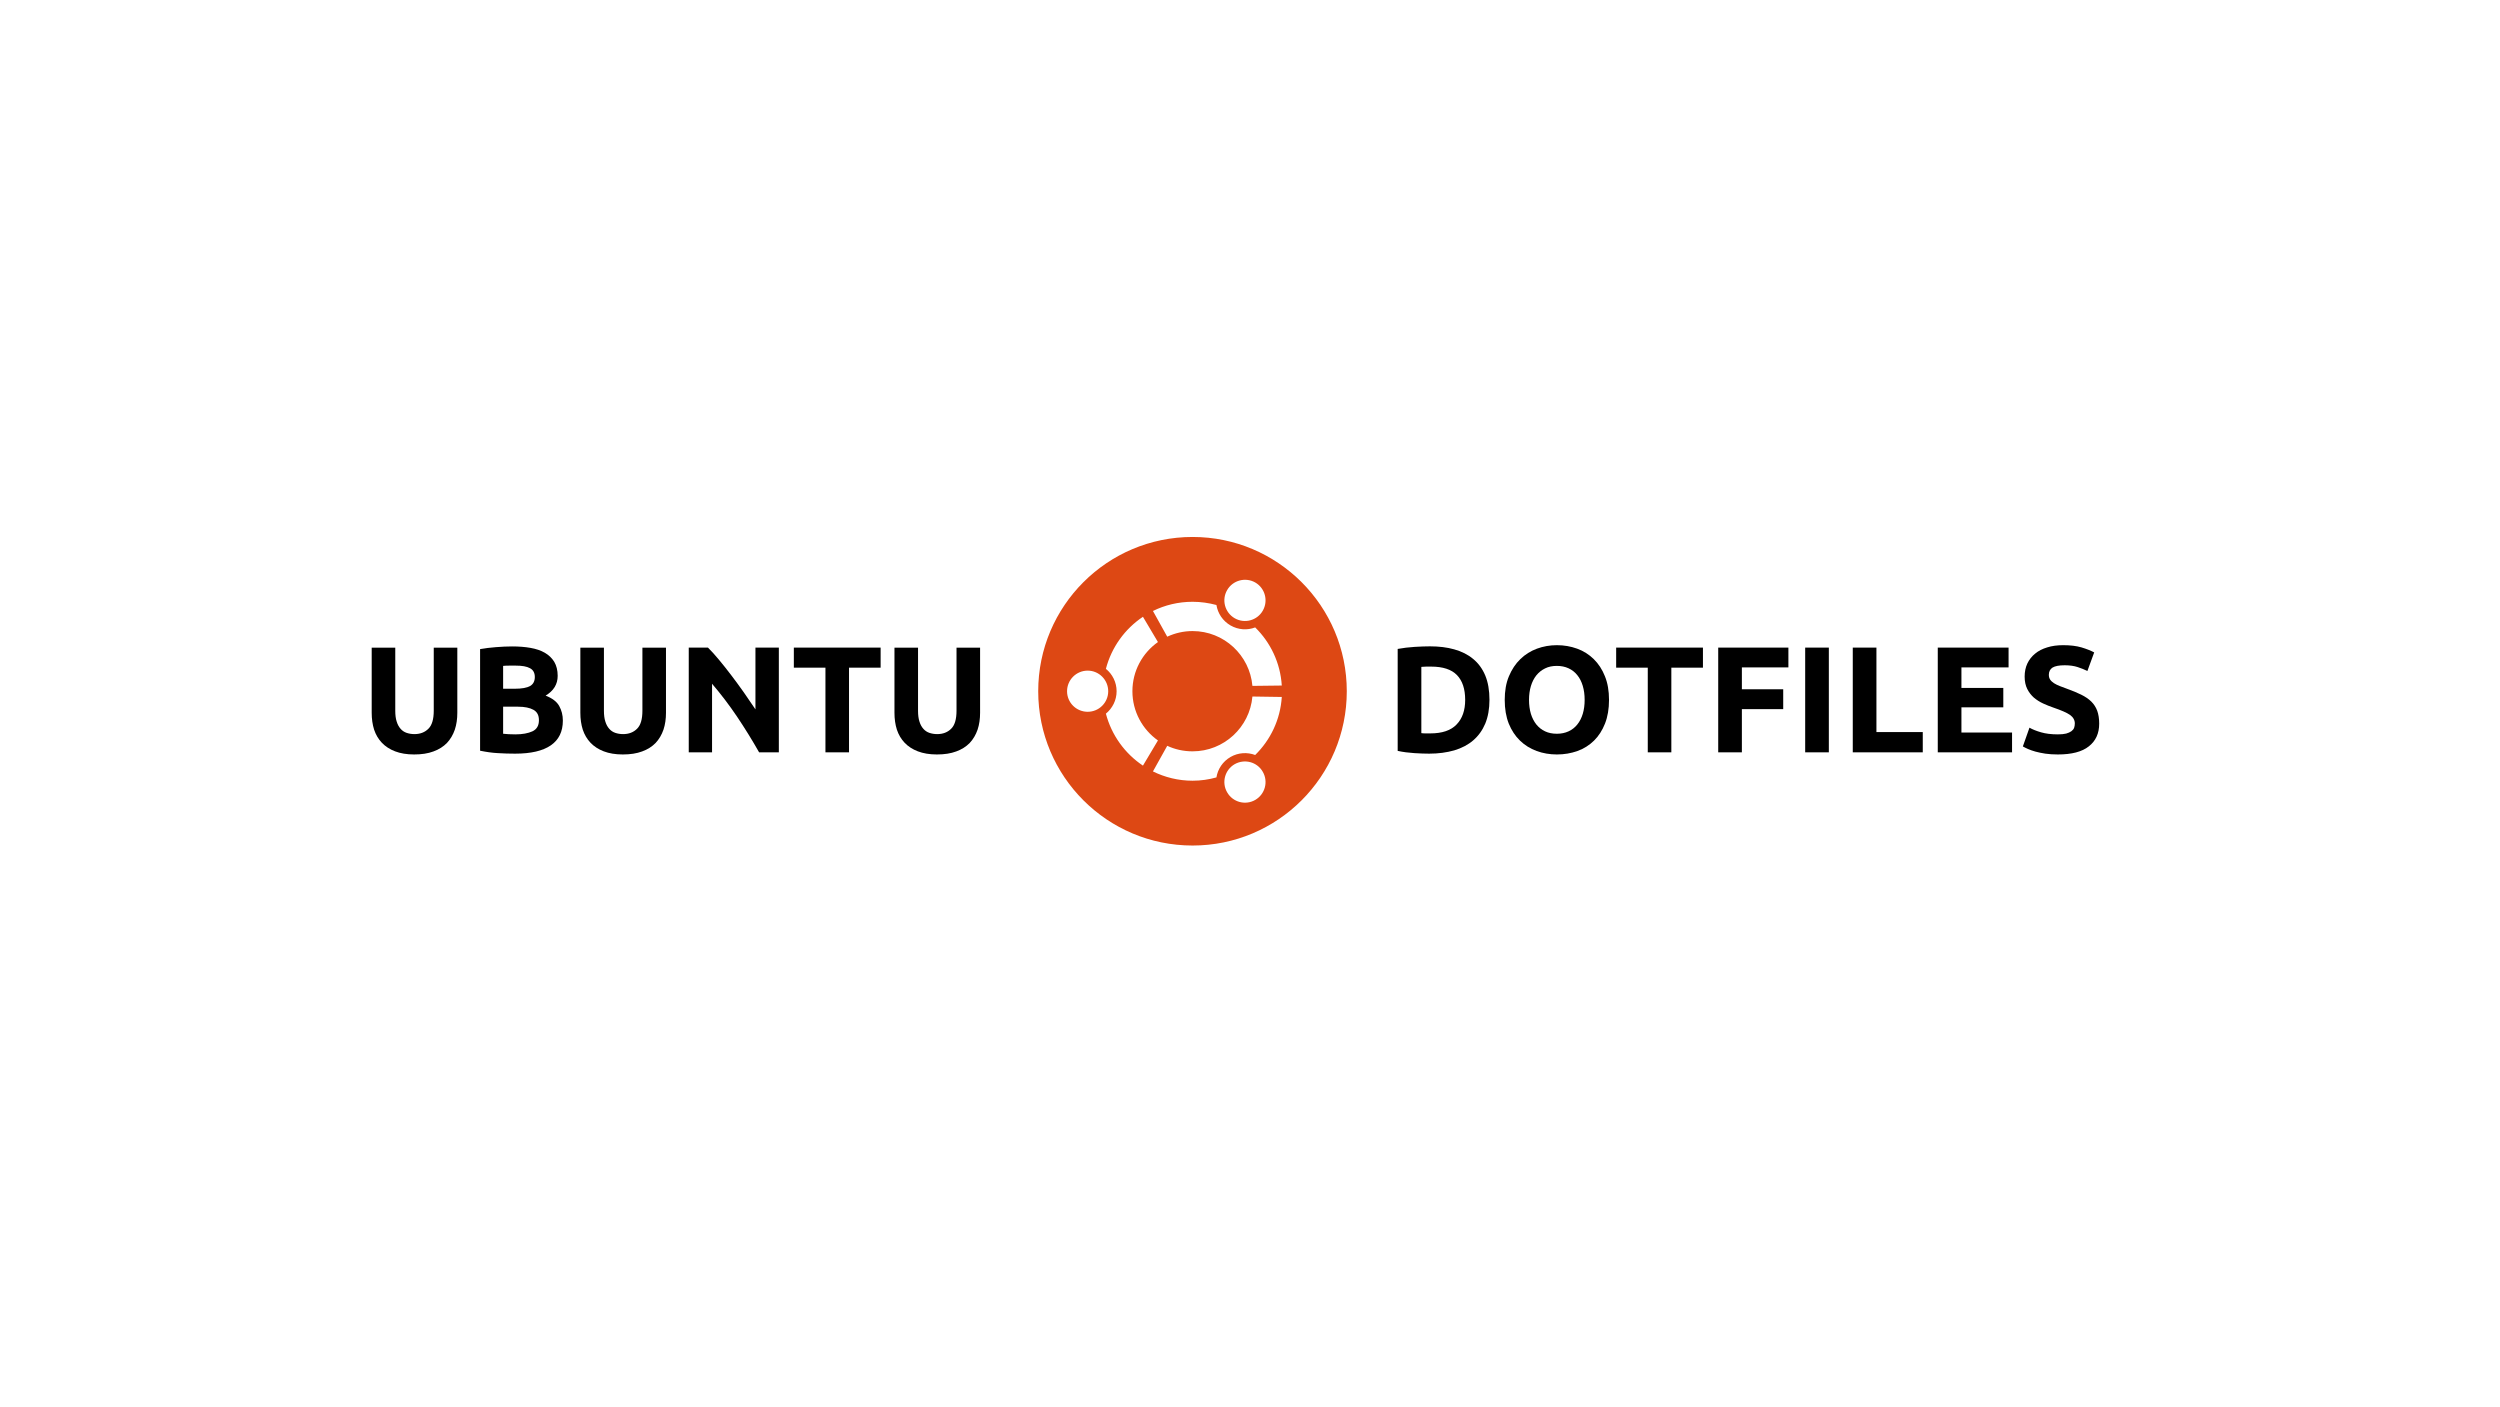
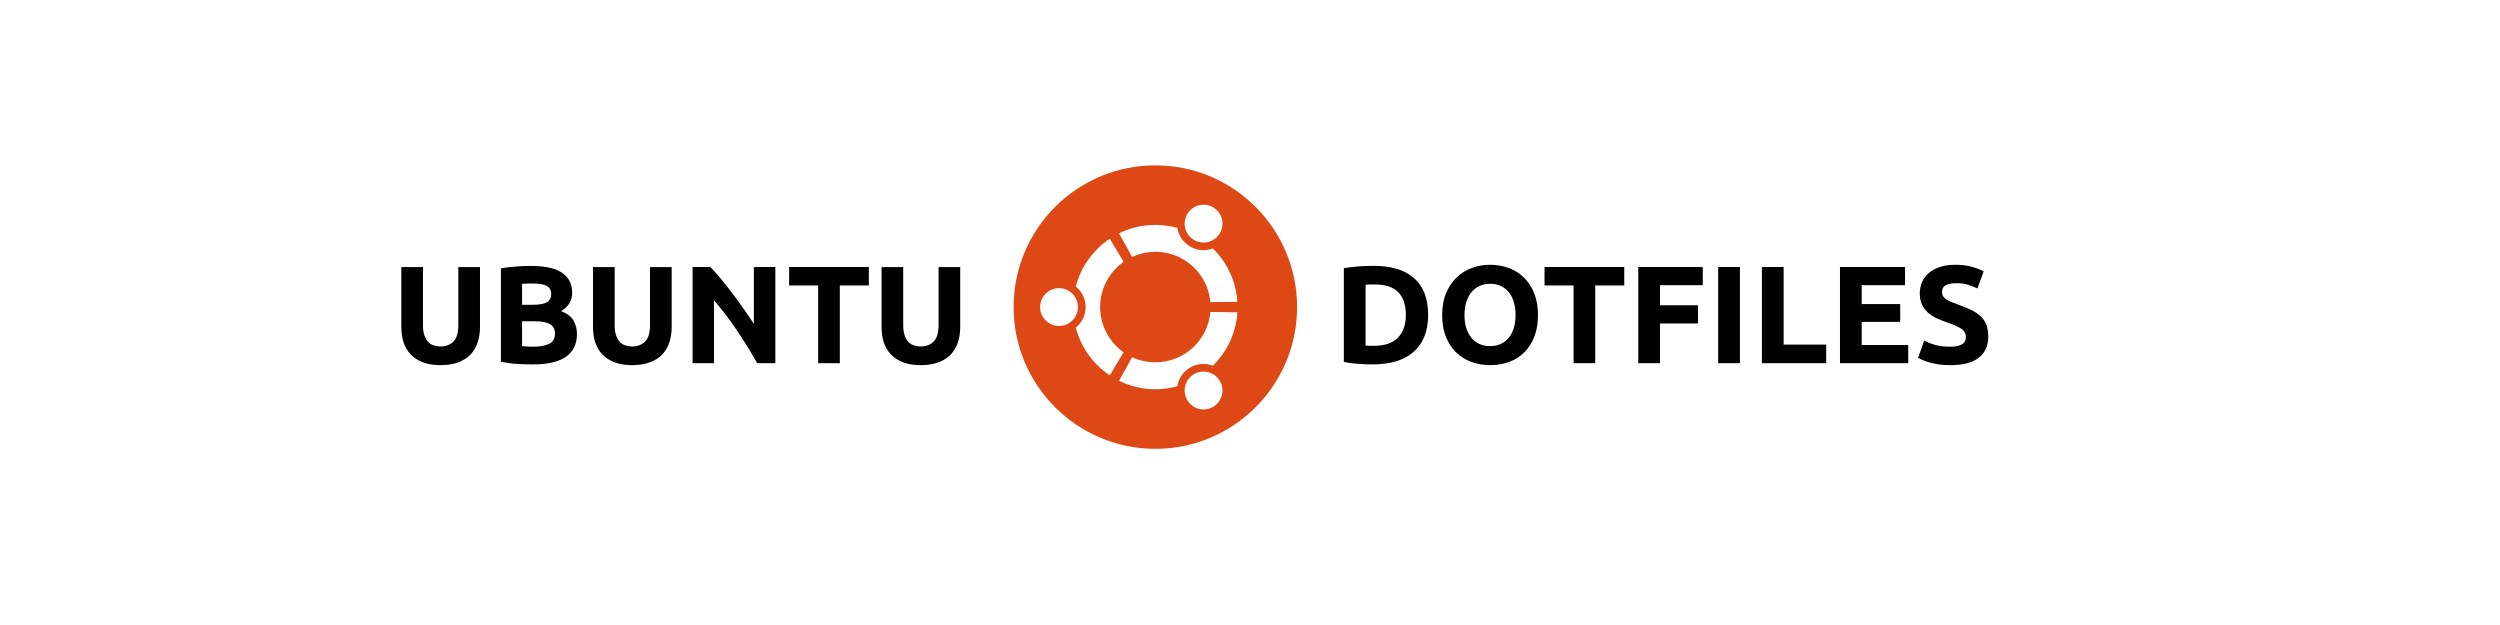
- <svg xmlns="http://www.w3.org/2000/svg" xmlns:ns1="http://xml.openoffice.org/svg/export" version="1.2" viewBox="0 0 28000 15750" preserveAspectRatio="xMidYMid" fill-rule="evenodd" stroke-width="28.222" stroke-linejoin="round" xml:space="preserve">
+ <svg xmlns="http://www.w3.org/2000/svg" xmlns:ns1="http://xml.openoffice.org/svg/export" version="1.2" width="304.8mm" height="76.2mm" viewBox="0 0 30480 7620" preserveAspectRatio="xMidYMid" fill-rule="evenodd" stroke-width="28.222" stroke-linejoin="round" xml:space="preserve">
  <defs class="ClipPathGroup">
    <clipPath id="presentation_clip_path" clipPathUnits="userSpaceOnUse">
-       <rect x="0" y="0" width="28000" height="15750" />
+       <rect x="0" y="0" width="30480" height="7620" />
    </clipPath>
    <clipPath id="presentation_clip_path_shrink" clipPathUnits="userSpaceOnUse">
-       <rect x="28" y="15" width="27944" height="15719" />
+       <rect x="30" y="7" width="30420" height="7605" />
    </clipPath>
  </defs>
  <defs class="TextShapeIndex">
    <g ns1:slide="id1" ns1:id-list="id3 id4 id5 id6 id7 id8 id9 id10 id11 id12 id13 id14 id15 id16 id17 id18" />
  </defs>
  <defs class="EmbeddedBulletChars">
    <g id="bullet-char-template-57356" transform="scale(0.0004882812,-0.0004882812)">
      <path d="M 580,1141 L 1163,571 580,0 -4,571 580,1141 Z" />
    </g>
    <g id="bullet-char-template-57354" transform="scale(0.0004882812,-0.0004882812)">
      <path d="M 8,1128 L 1137,1128 1137,0 8,0 8,1128 Z" />
    </g>
    <g id="bullet-char-template-10146" transform="scale(0.0004882812,-0.0004882812)">
      <path d="M 174,0 L 602,739 174,1481 1456,739 174,0 Z M 1358,739 L 309,1346 659,739 1358,739 Z" />
    </g>
    <g id="bullet-char-template-10132" transform="scale(0.0004882812,-0.0004882812)">
      <path d="M 2015,739 L 1276,0 717,0 1260,543 174,543 174,936 1260,936 717,1481 1274,1481 2015,739 Z" />
    </g>
    <g id="bullet-char-template-10007" transform="scale(0.0004882812,-0.0004882812)">
      <path d="M 0,-2 C -7,14 -16,27 -25,37 L 356,567 C 262,823 215,952 215,954 215,979 228,992 255,992 264,992 276,990 289,987 310,991 331,999 354,1012 L 381,999 492,748 772,1049 836,1024 860,1049 C 881,1039 901,1025 922,1006 886,937 835,863 770,784 769,783 710,716 594,584 L 774,223 C 774,196 753,168 711,139 L 727,119 C 717,90 699,76 672,76 641,76 570,178 457,381 L 164,-76 C 142,-110 111,-127 72,-127 30,-127 9,-110 8,-76 1,-67 -2,-52 -2,-32 -2,-23 -1,-13 0,-2 Z" />
    </g>
    <g id="bullet-char-template-10004" transform="scale(0.0004882812,-0.0004882812)">
      <path d="M 285,-33 C 182,-33 111,30 74,156 52,228 41,333 41,471 41,549 55,616 82,672 116,743 169,778 240,778 293,778 328,747 346,684 L 369,508 C 377,444 397,411 428,410 L 1163,1116 C 1174,1127 1196,1133 1229,1133 1271,1133 1292,1118 1292,1087 L 1292,965 C 1292,929 1282,901 1262,881 L 442,47 C 390,-6 338,-33 285,-33 Z" />
    </g>
    <g id="bullet-char-template-9679" transform="scale(0.0004882812,-0.0004882812)">
      <path d="M 813,0 C 632,0 489,54 383,161 276,268 223,411 223,592 223,773 276,916 383,1023 489,1130 632,1184 813,1184 992,1184 1136,1130 1245,1023 1353,916 1407,772 1407,592 1407,412 1353,268 1245,161 1136,54 992,0 813,0 Z" />
    </g>
    <g id="bullet-char-template-8226" transform="scale(0.0004882812,-0.0004882812)">
      <path d="M 346,457 C 273,457 209,483 155,535 101,586 74,649 74,723 74,796 101,859 155,911 209,963 273,989 346,989 419,989 480,963 531,910 582,859 608,796 608,723 608,648 583,586 532,535 482,483 420,457 346,457 Z" />
    </g>
    <g id="bullet-char-template-8211" transform="scale(0.0004882812,-0.0004882812)">
      <path d="M -4,459 L 1135,459 1135,606 -4,606 -4,459 Z" />
    </g>
    <g id="bullet-char-template-61548" transform="scale(0.0004882812,-0.0004882812)">
      <path d="M 173,740 C 173,903 231,1043 346,1159 462,1274 601,1332 765,1332 928,1332 1067,1274 1183,1159 1299,1043 1357,903 1357,740 1357,577 1299,437 1183,322 1067,206 928,148 765,148 601,148 462,206 346,322 231,437 173,577 173,740 Z" />
    </g>
  </defs>
  <g>
    <g id="id2" class="Master_Slide">
      <g id="bg-id2" class="Background" />
      <g id="bo-id2" class="BackgroundObjects" />
    </g>
  </g>
  <g class="SlideGroup">
    <g>
      <g id="container-id1">
        <g id="id1" class="Slide" clip-path="url(#presentation_clip_path)">
          <g class="Page">
            <g class="Group">
              <g class="com.sun.star.drawing.ClosedBezierShape">
                <g id="id3">
-                   <rect class="BoundingBox" stroke="none" fill="none" x="4162" y="7253" width="962" height="1199" />
-                   <path fill="rgb(0,0,0)" stroke="none" d="M 4638,8450 C 4556,8450 4485,8438 4425,8415 4365,8392 4316,8360 4277,8319 4238,8278 4209,8229 4190,8172 4172,8115 4163,8052 4163,7983 L 4163,7254 4427,7254 4427,7961 C 4427,8008 4432,8049 4443,8082 4453,8115 4468,8142 4487,8163 4505,8184 4528,8199 4554,8208 4581,8217 4610,8222 4642,8222 4706,8222 4758,8202 4798,8162 4838,8123 4858,8056 4858,7961 L 4858,7254 5122,7254 5122,7983 C 5122,8052 5113,8115 5094,8172 5074,8230 5045,8279 5006,8321 4966,8362 4916,8394 4855,8416 4794,8439 4722,8450 4638,8450 Z" />
+                   <rect class="BoundingBox" stroke="none" fill="none" x="4892" y="3255" width="962" height="1199" />
+                   <path fill="rgb(0,0,0)" stroke="none" d="M 5368,4452 C 5286,4452 5215,4440 5155,4417 5095,4394 5046,4362 5007,4321 4968,4280 4939,4231 4920,4174 4902,4117 4893,4054 4893,3985 L 4893,3256 5157,3256 5157,3963 C 5157,4010 5162,4051 5173,4084 5183,4117 5198,4144 5217,4165 5235,4186 5258,4201 5284,4210 5311,4219 5340,4224 5372,4224 5436,4224 5488,4204 5528,4164 5568,4125 5588,4058 5588,3963 L 5588,3256 5852,3256 5852,3985 C 5852,4054 5843,4117 5824,4174 5804,4232 5775,4281 5736,4323 5696,4364 5646,4396 5585,4418 5524,4441 5452,4452 5368,4452 Z" />
                </g>
              </g>
              <g class="com.sun.star.drawing.ClosedBezierShape">
                <g id="id4">
-                   <rect class="BoundingBox" stroke="none" fill="none" x="5377" y="7240" width="928" height="1203" />
-                   <path fill="rgb(0,0,0)" stroke="none" d="M 5769,8441 C 5704,8441 5640,8439 5576,8435 5513,8432 5446,8422 5377,8408 L 5377,7270 C 5432,7260 5491,7253 5555,7248 5620,7243 5679,7240 5735,7240 5809,7240 5878,7245 5940,7256 6003,7267 6057,7285 6102,7311 6147,7337 6182,7371 6208,7413 6233,7456 6246,7508 6246,7570 6246,7663 6201,7737 6111,7791 6185,7820 6236,7858 6263,7907 6290,7955 6304,8010 6304,8071 6304,8194 6259,8286 6169,8348 6079,8410 5946,8441 5769,8441 Z M 5635,7915 L 5635,8218 C 5654,8220 5675,8222 5697,8223 5720,8224 5745,8225 5772,8225 5851,8225 5915,8213 5963,8191 6012,8168 6036,8127 6036,8066 6036,8011 6016,7973 5975,7950 5934,7927 5876,7915 5801,7915 L 5635,7915 Z M 5635,7714 L 5763,7714 C 5845,7714 5903,7703 5938,7683 5973,7662 5990,7628 5990,7583 5990,7536 5972,7503 5936,7484 5900,7464 5847,7455 5777,7455 5754,7455 5730,7455 5704,7455 5678,7455 5655,7456 5635,7458 L 5635,7714 Z" />
+                   <rect class="BoundingBox" stroke="none" fill="none" x="6107" y="3242" width="928" height="1203" />
+                   <path fill="rgb(0,0,0)" stroke="none" d="M 6499,4443 C 6434,4443 6370,4441 6306,4437 6243,4434 6176,4424 6107,4410 L 6107,3272 C 6162,3262 6221,3255 6285,3250 6350,3245 6409,3242 6465,3242 6539,3242 6608,3247 6670,3258 6733,3269 6787,3287 6832,3313 6877,3339 6912,3373 6938,3415 6963,3458 6976,3510 6976,3572 6976,3665 6931,3739 6841,3793 6915,3822 6966,3860 6993,3909 7020,3957 7034,4012 7034,4073 7034,4196 6989,4288 6899,4350 6809,4412 6676,4443 6499,4443 Z M 6365,3917 L 6365,4220 C 6384,4222 6405,4224 6427,4225 6450,4226 6475,4227 6502,4227 6581,4227 6645,4215 6693,4193 6742,4170 6766,4129 6766,4068 6766,4013 6746,3975 6705,3952 6664,3929 6606,3917 6531,3917 L 6365,3917 Z M 6365,3716 L 6493,3716 C 6575,3716 6633,3705 6668,3685 6703,3664 6720,3630 6720,3585 6720,3538 6702,3505 6666,3486 6630,3466 6577,3457 6507,3457 6484,3457 6460,3457 6434,3457 6408,3457 6385,3458 6365,3460 L 6365,3716 Z" />
                </g>
              </g>
              <g class="com.sun.star.drawing.ClosedBezierShape">
                <g id="id5">
-                   <rect class="BoundingBox" stroke="none" fill="none" x="6499" y="7253" width="962" height="1199" />
-                   <path fill="rgb(0,0,0)" stroke="none" d="M 6975,8450 C 6893,8450 6822,8438 6762,8415 6702,8392 6653,8360 6614,8319 6575,8278 6546,8229 6527,8172 6509,8115 6500,8052 6500,7983 L 6500,7254 6764,7254 6764,7961 C 6764,8008 6769,8049 6780,8082 6790,8115 6805,8142 6824,8163 6842,8184 6865,8199 6891,8208 6918,8217 6947,8222 6979,8222 7043,8222 7095,8202 7135,8162 7175,8123 7195,8056 7195,7961 L 7195,7254 7459,7254 7459,7983 C 7459,8052 7450,8115 7431,8172 7411,8230 7382,8279 7343,8321 7303,8362 7253,8394 7192,8416 7131,8439 7059,8450 6975,8450 Z" />
+                   <rect class="BoundingBox" stroke="none" fill="none" x="7229" y="3255" width="962" height="1199" />
+                   <path fill="rgb(0,0,0)" stroke="none" d="M 7705,4452 C 7623,4452 7552,4440 7492,4417 7432,4394 7383,4362 7344,4321 7305,4280 7276,4231 7257,4174 7239,4117 7230,4054 7230,3985 L 7230,3256 7494,3256 7494,3963 C 7494,4010 7499,4051 7510,4084 7520,4117 7535,4144 7554,4165 7572,4186 7595,4201 7621,4210 7648,4219 7677,4224 7709,4224 7773,4224 7825,4204 7865,4164 7905,4125 7925,4058 7925,3963 L 7925,3256 8189,3256 8189,3985 C 8189,4054 8180,4117 8161,4174 8141,4232 8112,4281 8073,4323 8033,4364 7983,4396 7922,4418 7861,4441 7789,4452 7705,4452 Z" />
                </g>
              </g>
              <g class="com.sun.star.drawing.ClosedBezierShape">
                <g id="id6">
-                   <rect class="BoundingBox" stroke="none" fill="none" x="7714" y="7253" width="1011" height="1174" />
-                   <path fill="rgb(0,0,0)" stroke="none" d="M 8502,8426 C 8426,8292 8344,8159 8256,8028 8168,7897 8074,7774 7975,7658 L 7975,8426 7714,8426 7714,7253 7929,7253 C 7967,7290 8008,7336 8053,7390 8098,7444 8144,7502 8191,7564 8238,7625 8284,7689 8331,7755 8377,7821 8420,7884 8461,7945 L 8461,7253 8723,7253 8723,8426 8502,8426 Z" />
+                   <rect class="BoundingBox" stroke="none" fill="none" x="8444" y="3255" width="1011" height="1174" />
+                   <path fill="rgb(0,0,0)" stroke="none" d="M 9232,4428 C 9156,4294 9074,4161 8986,4030 8898,3899 8804,3776 8705,3660 L 8705,4428 8444,4428 8444,3255 8659,3255 C 8697,3292 8738,3338 8783,3392 8828,3446 8874,3504 8921,3566 8968,3627 9014,3691 9061,3757 9107,3823 9150,3886 9191,3947 L 9191,3255 9453,3255 9453,4428 9232,4428 Z" />
                </g>
              </g>
              <g class="com.sun.star.drawing.ClosedBezierShape">
                <g id="id7">
-                   <rect class="BoundingBox" stroke="none" fill="none" x="8890" y="7252" width="974" height="1176" />
-                   <path fill="rgb(0,0,0)" stroke="none" d="M 9863,7253 C 9863,7328 9863,7403 9863,7478 9745,7478 9627,7478 9509,7478 9509,7794 9509,8110 9509,8426 9421,8426 9333,8426 9245,8426 9245,8110 9245,7794 9245,7478 9127,7478 9009,7478 8891,7478 8891,7403 8891,7328 8891,7253 9215,7253 9539,7253 9863,7253 Z" />
+                   <rect class="BoundingBox" stroke="none" fill="none" x="9620" y="3254" width="974" height="1176" />
+                   <path fill="rgb(0,0,0)" stroke="none" d="M 10593,3255 C 10593,3330 10593,3405 10593,3480 10475,3480 10357,3480 10239,3480 10239,3796 10239,4112 10239,4428 10151,4428 10063,4428 9975,4428 9975,4112 9975,3796 9975,3480 9857,3480 9739,3480 9621,3480 9621,3405 9621,3330 9621,3255 9945,3255 10269,3255 10593,3255 Z" />
                </g>
              </g>
              <g class="com.sun.star.drawing.ClosedBezierShape">
                <g id="id8">
-                   <rect class="BoundingBox" stroke="none" fill="none" x="10017" y="7253" width="962" height="1199" />
-                   <path fill="rgb(0,0,0)" stroke="none" d="M 10493,8450 C 10411,8450 10340,8438 10280,8415 10220,8392 10171,8360 10132,8319 10093,8278 10064,8229 10045,8172 10027,8115 10018,8052 10018,7983 L 10018,7254 10282,7254 10282,7961 C 10282,8008 10287,8049 10298,8082 10308,8115 10323,8142 10342,8163 10360,8184 10383,8199 10409,8208 10436,8217 10465,8222 10497,8222 10561,8222 10613,8202 10653,8162 10693,8123 10713,8056 10713,7961 L 10713,7254 10977,7254 10977,7983 C 10977,8052 10968,8115 10949,8172 10929,8230 10900,8279 10861,8321 10821,8362 10771,8394 10710,8416 10649,8439 10577,8450 10493,8450 Z" />
+                   <rect class="BoundingBox" stroke="none" fill="none" x="10747" y="3255" width="962" height="1199" />
+                   <path fill="rgb(0,0,0)" stroke="none" d="M 11223,4452 C 11141,4452 11070,4440 11010,4417 10950,4394 10901,4362 10862,4321 10823,4280 10794,4231 10775,4174 10757,4117 10748,4054 10748,3985 L 10748,3256 11012,3256 11012,3963 C 11012,4010 11017,4051 11028,4084 11038,4117 11053,4144 11072,4165 11090,4186 11113,4201 11139,4210 11166,4219 11195,4224 11227,4224 11291,4224 11343,4204 11383,4164 11423,4125 11443,4058 11443,3963 L 11443,3256 11707,3256 11707,3985 C 11707,4054 11698,4117 11679,4174 11659,4232 11630,4281 11591,4323 11551,4364 11501,4396 11440,4418 11379,4441 11307,4452 11223,4452 Z" />
                </g>
              </g>
            </g>
            <g class="Group">
              <g class="com.sun.star.drawing.ClosedBezierShape">
                <g id="id9">
-                   <rect class="BoundingBox" stroke="none" fill="none" x="15654" y="7239" width="1030" height="1203" />
-                   <path fill="rgb(0,0,0)" stroke="none" d="M 15919,8211 C 15931,8213 15945,8214 15962,8214 15978,8214 15998,8214 16020,8214 16152,8214 16250,8181 16314,8114 16378,8048 16410,7956 16410,7839 16410,7716 16379,7624 16318,7561 16257,7498 16161,7466 16029,7466 16011,7466 15992,7466 15973,7466 15954,7466 15935,7467 15919,7469 L 15919,8211 Z M 16682,7838 C 16682,7940 16666,8028 16635,8104 16603,8180 16558,8242 16500,8292 16442,8342 16371,8379 16288,8404 16204,8428 16110,8441 16007,8441 15959,8441 15904,8439 15841,8435 15777,8431 15715,8423 15654,8410 L 15654,7268 C 15715,7257 15779,7249 15845,7245 15911,7241 15968,7239 16015,7239 16116,7239 16207,7250 16288,7273 16370,7296 16441,7331 16499,7380 16558,7428 16603,7490 16635,7566 16666,7641 16682,7732 16682,7838 Z" />
+                   <rect class="BoundingBox" stroke="none" fill="none" x="16384" y="3241" width="1030" height="1203" />
+                   <path fill="rgb(0,0,0)" stroke="none" d="M 16649,4213 C 16661,4215 16675,4216 16692,4216 16708,4216 16728,4216 16750,4216 16882,4216 16980,4183 17044,4116 17108,4050 17140,3958 17140,3841 17140,3718 17109,3626 17048,3563 16987,3500 16891,3468 16759,3468 16741,3468 16722,3468 16703,3468 16684,3468 16665,3469 16649,3471 L 16649,4213 Z M 17412,3840 C 17412,3942 17396,4030 17365,4106 17333,4182 17288,4244 17230,4294 17172,4344 17101,4381 17018,4406 16934,4430 16840,4443 16737,4443 16689,4443 16634,4441 16571,4437 16507,4433 16445,4425 16384,4412 L 16384,3270 C 16445,3259 16509,3251 16575,3247 16641,3243 16698,3241 16745,3241 16846,3241 16937,3252 17018,3275 17100,3298 17171,3333 17229,3382 17288,3430 17333,3492 17365,3568 17396,3643 17412,3734 17412,3840 Z" />
                </g>
              </g>
              <g class="com.sun.star.drawing.ClosedBezierShape">
                <g id="id10">
-                   <rect class="BoundingBox" stroke="none" fill="none" x="16852" y="7226" width="1170" height="1225" />
-                   <path fill="rgb(0,0,0)" stroke="none" d="M 17125,7839 C 17125,7896 17132,7948 17146,7995 17160,8041 17181,8081 17207,8114 17234,8147 17266,8173 17305,8191 17343,8209 17387,8218 17437,8218 17485,8218 17529,8209 17568,8191 17607,8173 17640,8147 17666,8114 17693,8081 17713,8041 17727,7995 17741,7948 17748,7896 17748,7839 17748,7781 17741,7729 17727,7682 17713,7635 17693,7595 17666,7562 17640,7529 17607,7503 17568,7485 17529,7467 17485,7458 17437,7458 17387,7458 17343,7467 17305,7486 17266,7505 17234,7531 17207,7564 17181,7597 17160,7637 17146,7684 17132,7731 17125,7782 17125,7839 Z M 18021,7839 C 18021,7939 18006,8028 17976,8104 17946,8180 17905,8244 17853,8295 17801,8346 17740,8385 17668,8411 17596,8437 17519,8450 17437,8450 17357,8450 17281,8437 17210,8411 17139,8385 17077,8346 17024,8295 16971,8244 16929,8180 16898,8104 16868,8028 16853,7939 16853,7839 16853,7738 16868,7650 16900,7574 16932,7498 16974,7434 17028,7382 17081,7330 17144,7291 17214,7265 17285,7239 17359,7226 17437,7226 17517,7226 17592,7239 17664,7265 17735,7291 17797,7330 17850,7382 17903,7434 17945,7498 17975,7574 18006,7650 18021,7738 18021,7839 Z" />
+                   <rect class="BoundingBox" stroke="none" fill="none" x="17582" y="3228" width="1170" height="1225" />
+                   <path fill="rgb(0,0,0)" stroke="none" d="M 17855,3841 C 17855,3898 17862,3950 17876,3997 17890,4043 17911,4083 17937,4116 17964,4149 17996,4175 18035,4193 18073,4211 18117,4220 18167,4220 18215,4220 18259,4211 18298,4193 18337,4175 18370,4149 18396,4116 18423,4083 18443,4043 18457,3997 18471,3950 18478,3898 18478,3841 18478,3783 18471,3731 18457,3684 18443,3637 18423,3597 18396,3564 18370,3531 18337,3505 18298,3487 18259,3469 18215,3460 18167,3460 18117,3460 18073,3469 18035,3488 17996,3507 17964,3533 17937,3566 17911,3599 17890,3639 17876,3686 17862,3733 17855,3784 17855,3841 Z M 18751,3841 C 18751,3941 18736,4030 18706,4106 18676,4182 18635,4246 18583,4297 18531,4348 18470,4387 18398,4413 18326,4439 18249,4452 18167,4452 18087,4452 18011,4439 17940,4413 17869,4387 17807,4348 17754,4297 17701,4246 17659,4182 17628,4106 17598,4030 17583,3941 17583,3841 17583,3740 17598,3652 17630,3576 17662,3500 17704,3436 17758,3384 17811,3332 17874,3293 17944,3267 18015,3241 18089,3228 18167,3228 18247,3228 18322,3241 18394,3267 18465,3293 18527,3332 18580,3384 18633,3436 18675,3500 18705,3576 18736,3652 18751,3740 18751,3841 Z" />
                </g>
              </g>
              <g class="com.sun.star.drawing.ClosedBezierShape">
                <g id="id11">
-                   <rect class="BoundingBox" stroke="none" fill="none" x="18100" y="7252" width="974" height="1176" />
-                   <path fill="rgb(0,0,0)" stroke="none" d="M 19073,7253 C 19073,7328 19073,7403 19073,7478 18955,7478 18837,7478 18719,7478 18719,7794 18719,8110 18719,8426 18631,8426 18543,8426 18455,8426 18455,8110 18455,7794 18455,7478 18337,7478 18219,7478 18101,7478 18101,7403 18101,7328 18101,7253 18425,7253 18749,7253 19073,7253 Z" />
+                   <rect class="BoundingBox" stroke="none" fill="none" x="18830" y="3254" width="974" height="1176" />
+                   <path fill="rgb(0,0,0)" stroke="none" d="M 19803,3255 C 19803,3330 19803,3405 19803,3480 19685,3480 19567,3480 19449,3480 19449,3796 19449,4112 19449,4428 19361,4428 19273,4428 19185,4428 19185,4112 19185,3796 19185,3480 19067,3480 18949,3480 18831,3480 18831,3405 18831,3330 18831,3255 19155,3255 19479,3255 19803,3255 Z" />
                </g>
              </g>
              <g class="com.sun.star.drawing.ClosedBezierShape">
                <g id="id12">
-                   <rect class="BoundingBox" stroke="none" fill="none" x="19244" y="7253" width="787" height="1174" />
-                   <path fill="rgb(0,0,0)" stroke="none" d="M 19244,8426 C 19244,8035 19244,7644 19244,7253 19506,7253 19768,7253 20030,7253 20030,7327 20030,7401 20030,7475 19856,7475 19682,7475 19509,7475 19509,7557 19509,7638 19509,7720 19663,7720 19818,7720 19972,7720 19972,7794 19972,7868 19972,7942 19818,7942 19663,7942 19509,7942 19509,8103 19509,8265 19509,8426 19421,8426 19332,8426 19244,8426 Z" />
+                   <rect class="BoundingBox" stroke="none" fill="none" x="19974" y="3255" width="787" height="1174" />
+                   <path fill="rgb(0,0,0)" stroke="none" d="M 19974,4428 C 19974,4037 19974,3646 19974,3255 20236,3255 20498,3255 20760,3255 20760,3329 20760,3403 20760,3477 20586,3477 20412,3477 20239,3477 20239,3559 20239,3640 20239,3722 20393,3722 20548,3722 20702,3722 20702,3796 20702,3870 20702,3944 20548,3944 20393,3944 20239,3944 20239,4105 20239,4267 20239,4428 20151,4428 20062,4428 19974,4428 Z" />
                </g>
              </g>
              <g class="com.sun.star.drawing.ClosedBezierShape">
                <g id="id13">
-                   <rect class="BoundingBox" stroke="none" fill="none" x="20218" y="7253" width="266" height="1174" />
-                   <path fill="rgb(0,0,0)" stroke="none" d="M 20218,7253 C 20306,7253 20395,7253 20483,7253 20483,7644 20483,8035 20483,8426 20395,8426 20306,8426 20218,8426 20218,8035 20218,7644 20218,7253 Z" />
+                   <rect class="BoundingBox" stroke="none" fill="none" x="20948" y="3255" width="266" height="1174" />
+                   <path fill="rgb(0,0,0)" stroke="none" d="M 20948,3255 C 21036,3255 21125,3255 21213,3255 21213,3646 21213,4037 21213,4428 21125,4428 21036,4428 20948,4428 20948,4037 20948,3646 20948,3255 Z" />
                </g>
              </g>
              <g class="com.sun.star.drawing.ClosedBezierShape">
                <g id="id14">
-                   <rect class="BoundingBox" stroke="none" fill="none" x="20751" y="7253" width="786" height="1174" />
-                   <path fill="rgb(0,0,0)" stroke="none" d="M 21535,8199 C 21535,8275 21535,8350 21535,8426 21274,8426 21013,8426 20751,8426 20751,8035 20751,7644 20751,7253 20839,7253 20928,7253 21016,7253 21016,7568 21016,7884 21016,8199 21189,8199 21362,8199 21535,8199 Z" />
+                   <rect class="BoundingBox" stroke="none" fill="none" x="21481" y="3255" width="786" height="1174" />
+                   <path fill="rgb(0,0,0)" stroke="none" d="M 22265,4201 C 22265,4277 22265,4352 22265,4428 22004,4428 21743,4428 21481,4428 21481,4037 21481,3646 21481,3255 21569,3255 21658,3255 21746,3255 21746,3570 21746,3886 21746,4201 21919,4201 22092,4201 22265,4201 Z" />
                </g>
              </g>
              <g class="com.sun.star.drawing.ClosedBezierShape">
                <g id="id15">
-                   <rect class="BoundingBox" stroke="none" fill="none" x="21703" y="7253" width="833" height="1174" />
-                   <path fill="rgb(0,0,0)" stroke="none" d="M 21703,8426 C 21703,8035 21703,7644 21703,7253 21968,7253 22232,7253 22496,7253 22496,7327 22496,7401 22496,7475 22320,7475 22144,7475 21968,7475 21968,7551 21968,7628 21968,7705 22124,7705 22280,7705 22437,7705 22437,7777 22437,7849 22437,7922 22280,7922 22124,7922 21968,7922 21968,8016 21968,8110 21968,8204 22157,8204 22346,8204 22535,8204 22535,8278 22535,8352 22535,8426 22258,8426 21981,8426 21703,8426 Z" />
+                   <rect class="BoundingBox" stroke="none" fill="none" x="22433" y="3255" width="833" height="1174" />
+                   <path fill="rgb(0,0,0)" stroke="none" d="M 22433,4428 C 22433,4037 22433,3646 22433,3255 22698,3255 22962,3255 23226,3255 23226,3329 23226,3403 23226,3477 23050,3477 22874,3477 22698,3477 22698,3553 22698,3630 22698,3707 22854,3707 23010,3707 23167,3707 23167,3779 23167,3851 23167,3924 23010,3924 22854,3924 22698,3924 22698,4018 22698,4112 22698,4206 22887,4206 23076,4206 23265,4206 23265,4280 23265,4354 23265,4428 22988,4428 22711,4428 22433,4428 Z" />
                </g>
              </g>
              <g class="com.sun.star.drawing.ClosedBezierShape">
                <g id="id16">
-                   <rect class="BoundingBox" stroke="none" fill="none" x="22655" y="7226" width="857" height="1225" />
-                   <path fill="rgb(0,0,0)" stroke="none" d="M 23048,8225 C 23086,8225 23116,8222 23141,8216 23165,8209 23184,8201 23199,8190 23214,8179 23224,8167 23230,8152 23235,8137 23238,8121 23238,8103 23238,8065 23220,8033 23184,8007 23148,7982 23086,7955 22998,7925 22959,7912 22921,7896 22883,7879 22844,7861 22810,7839 22779,7813 22749,7786 22724,7754 22705,7716 22686,7678 22676,7632 22676,7578 22676,7524 22686,7475 22706,7432 22727,7388 22756,7351 22793,7321 22830,7290 22875,7267 22928,7251 22981,7234 23041,7226 23108,7226 23187,7226 23255,7234 23313,7251 23370,7268 23417,7287 23455,7307 L 23379,7515 C 23346,7499 23309,7484 23269,7471 23229,7458 23181,7451 23125,7451 23061,7451 23016,7460 22988,7477 22961,7495 22947,7522 22947,7558 22947,7579 22952,7597 22962,7612 22972,7627 22987,7640 23005,7652 23024,7664 23045,7674 23070,7684 23094,7694 23121,7703 23150,7714 23211,7736 23264,7758 23309,7780 23354,7802 23392,7828 23422,7857 23452,7887 23474,7921 23489,7961 23503,8000 23511,8048 23511,8105 23511,8214 23472,8299 23395,8359 23319,8420 23203,8450 23048,8450 22996,8450 22950,8447 22908,8441 22866,8434 22829,8427 22797,8418 22765,8409 22737,8399 22714,8389 22691,8379 22671,8369 22656,8360 L 22730,8150 C 22765,8170 22808,8187 22860,8202 22911,8217 22974,8225 23048,8225 Z" />
+                   <rect class="BoundingBox" stroke="none" fill="none" x="23385" y="3228" width="857" height="1225" />
+                   <path fill="rgb(0,0,0)" stroke="none" d="M 23778,4227 C 23816,4227 23846,4224 23871,4218 23895,4211 23914,4203 23929,4192 23944,4181 23954,4169 23960,4154 23965,4139 23968,4123 23968,4105 23968,4067 23950,4035 23914,4009 23878,3984 23816,3957 23728,3927 23689,3914 23651,3898 23613,3881 23574,3863 23540,3841 23509,3815 23479,3788 23454,3756 23435,3718 23416,3680 23406,3634 23406,3580 23406,3526 23416,3477 23436,3434 23457,3390 23486,3353 23523,3323 23560,3292 23605,3269 23658,3253 23711,3236 23771,3228 23838,3228 23917,3228 23985,3236 24043,3253 24100,3270 24147,3289 24185,3309 L 24109,3517 C 24076,3501 24039,3486 23999,3473 23959,3460 23911,3453 23855,3453 23791,3453 23746,3462 23718,3479 23691,3497 23677,3524 23677,3560 23677,3581 23682,3599 23692,3614 23702,3629 23717,3642 23735,3654 23754,3666 23775,3676 23800,3686 23824,3696 23851,3705 23880,3716 23941,3738 23994,3760 24039,3782 24084,3804 24122,3830 24152,3859 24182,3889 24204,3923 24219,3963 24233,4002 24241,4050 24241,4107 24241,4216 24202,4301 24125,4361 24049,4422 23933,4452 23778,4452 23726,4452 23680,4449 23638,4443 23596,4436 23559,4429 23527,4420 23495,4411 23467,4401 23444,4391 23421,4381 23401,4371 23386,4362 L 23460,4152 C 23495,4172 23538,4189 23590,4204 23641,4219 23704,4227 23778,4227 Z" />
                </g>
              </g>
            </g>
            <g class="Group">
              <g class="com.sun.star.drawing.ClosedBezierShape">
                <g id="id17">
-                   <rect class="BoundingBox" stroke="none" fill="none" x="11627" y="6013" width="3459" height="3459" />
-                   <path fill="rgb(221,72,20)" stroke="none" d="M 15084,7742 C 15084,8696 14310,9470 13357,9470 12402,9470 11628,8696 11628,7742 11628,6788 12402,6014 13357,6014 14310,6014 15084,6788 15084,7742 Z" />
+                   <rect class="BoundingBox" stroke="none" fill="none" x="12357" y="2015" width="3459" height="3459" />
+                   <path fill="rgb(221,72,20)" stroke="none" d="M 15814,3744 C 15814,4698 15040,5472 14087,5472 13132,5472 12358,4698 12358,3744 12358,2790 13132,2016 14087,2016 15040,2016 15814,2790 15814,3744 Z" />
                </g>
              </g>
              <g class="com.sun.star.drawing.ClosedBezierShape">
                <g id="id18">
-                   <rect class="BoundingBox" stroke="none" fill="none" x="11950" y="6493" width="2408" height="2499" />
-                   <path fill="rgb(255,255,255)" stroke="none" d="M 12182,7511 C 12054,7511 11951,7615 11951,7742 11951,7869 12054,7972 12182,7972 12309,7972 12412,7869 12412,7742 12412,7615 12309,7511 12182,7511 Z M 13828,8559 C 13718,8623 13680,8764 13744,8874 13807,8985 13949,9023 14059,8959 14169,8895 14207,8754 14143,8644 14080,8533 13939,8496 13828,8559 Z M 12683,7742 C 12683,7514 12796,7313 12969,7191 12913,7096 12857,7002 12801,6908 12599,7043 12449,7249 12386,7491 12459,7550 12506,7641 12506,7742 12506,7843 12459,7933 12386,7993 12449,8234 12599,8440 12801,8575 12857,8481 12913,8387 12969,8293 12796,8171 12683,7969 12683,7742 Z M 13357,7068 C 13708,7068 13997,7338 14027,7682 14137,7680 14247,7679 14356,7678 14340,7423 14229,7195 14058,7027 13970,7061 13869,7055 13782,7005 13694,6954 13639,6869 13624,6776 13538,6753 13449,6740 13357,6740 13197,6740 13047,6777 12913,6843 12966,6939 13019,7035 13073,7131 13159,7091 13255,7068 13357,7068 Z M 13357,8415 C 13255,8415 13159,8393 13073,8353 13019,8449 12966,8545 12913,8640 13047,8706 13197,8744 13357,8744 13449,8744 13538,8731 13624,8707 13639,8614 13694,8529 13782,8478 13869,8428 13970,8423 14058,8456 14229,8288 14340,8060 14356,7806 14247,7805 14137,7803 14027,7801 13997,8145 13708,8415 13357,8415 Z M 13828,6924 C 13939,6988 14080,6950 14143,6840 14207,6729 14169,6588 14059,6524 13949,6461 13807,6499 13744,6609 13680,6719 13718,6860 13828,6924 Z" />
+                   <rect class="BoundingBox" stroke="none" fill="none" x="12680" y="2495" width="2408" height="2499" />
+                   <path fill="rgb(255,255,255)" stroke="none" d="M 12912,3513 C 12784,3513 12681,3617 12681,3744 12681,3871 12784,3974 12912,3974 13039,3974 13142,3871 13142,3744 13142,3617 13039,3513 12912,3513 Z M 14558,4561 C 14448,4625 14410,4766 14474,4876 14537,4987 14679,5025 14789,4961 14899,4897 14937,4756 14873,4646 14810,4535 14669,4498 14558,4561 Z M 13413,3744 C 13413,3516 13526,3315 13699,3193 13643,3098 13587,3004 13531,2910 13329,3045 13179,3251 13116,3493 13189,3552 13236,3643 13236,3744 13236,3845 13189,3935 13116,3995 13179,4236 13329,4442 13531,4577 13587,4483 13643,4389 13699,4295 13526,4173 13413,3971 13413,3744 Z M 14087,3070 C 14438,3070 14727,3340 14757,3684 14867,3682 14977,3681 15086,3680 15070,3425 14959,3197 14788,3029 14700,3063 14599,3057 14512,3007 14424,2956 14369,2871 14354,2778 14268,2755 14179,2742 14087,2742 13927,2742 13777,2779 13643,2845 13696,2941 13749,3037 13803,3133 13889,3093 13985,3070 14087,3070 Z M 14087,4417 C 13985,4417 13889,4395 13803,4355 13749,4451 13696,4547 13643,4642 13777,4708 13927,4746 14087,4746 14179,4746 14268,4733 14354,4709 14369,4616 14424,4531 14512,4480 14599,4430 14700,4425 14788,4458 14959,4290 15070,4062 15086,3808 14977,3807 14867,3805 14757,3803 14727,4147 14438,4417 14087,4417 Z M 14558,2926 C 14669,2990 14810,2952 14873,2842 14937,2731 14899,2590 14789,2526 14679,2463 14537,2501 14474,2611 14410,2721 14448,2862 14558,2926 Z" />
                </g>
              </g>
            </g>
          </g>
        </g>
      </g>
    </g>
  </g>
</svg>
